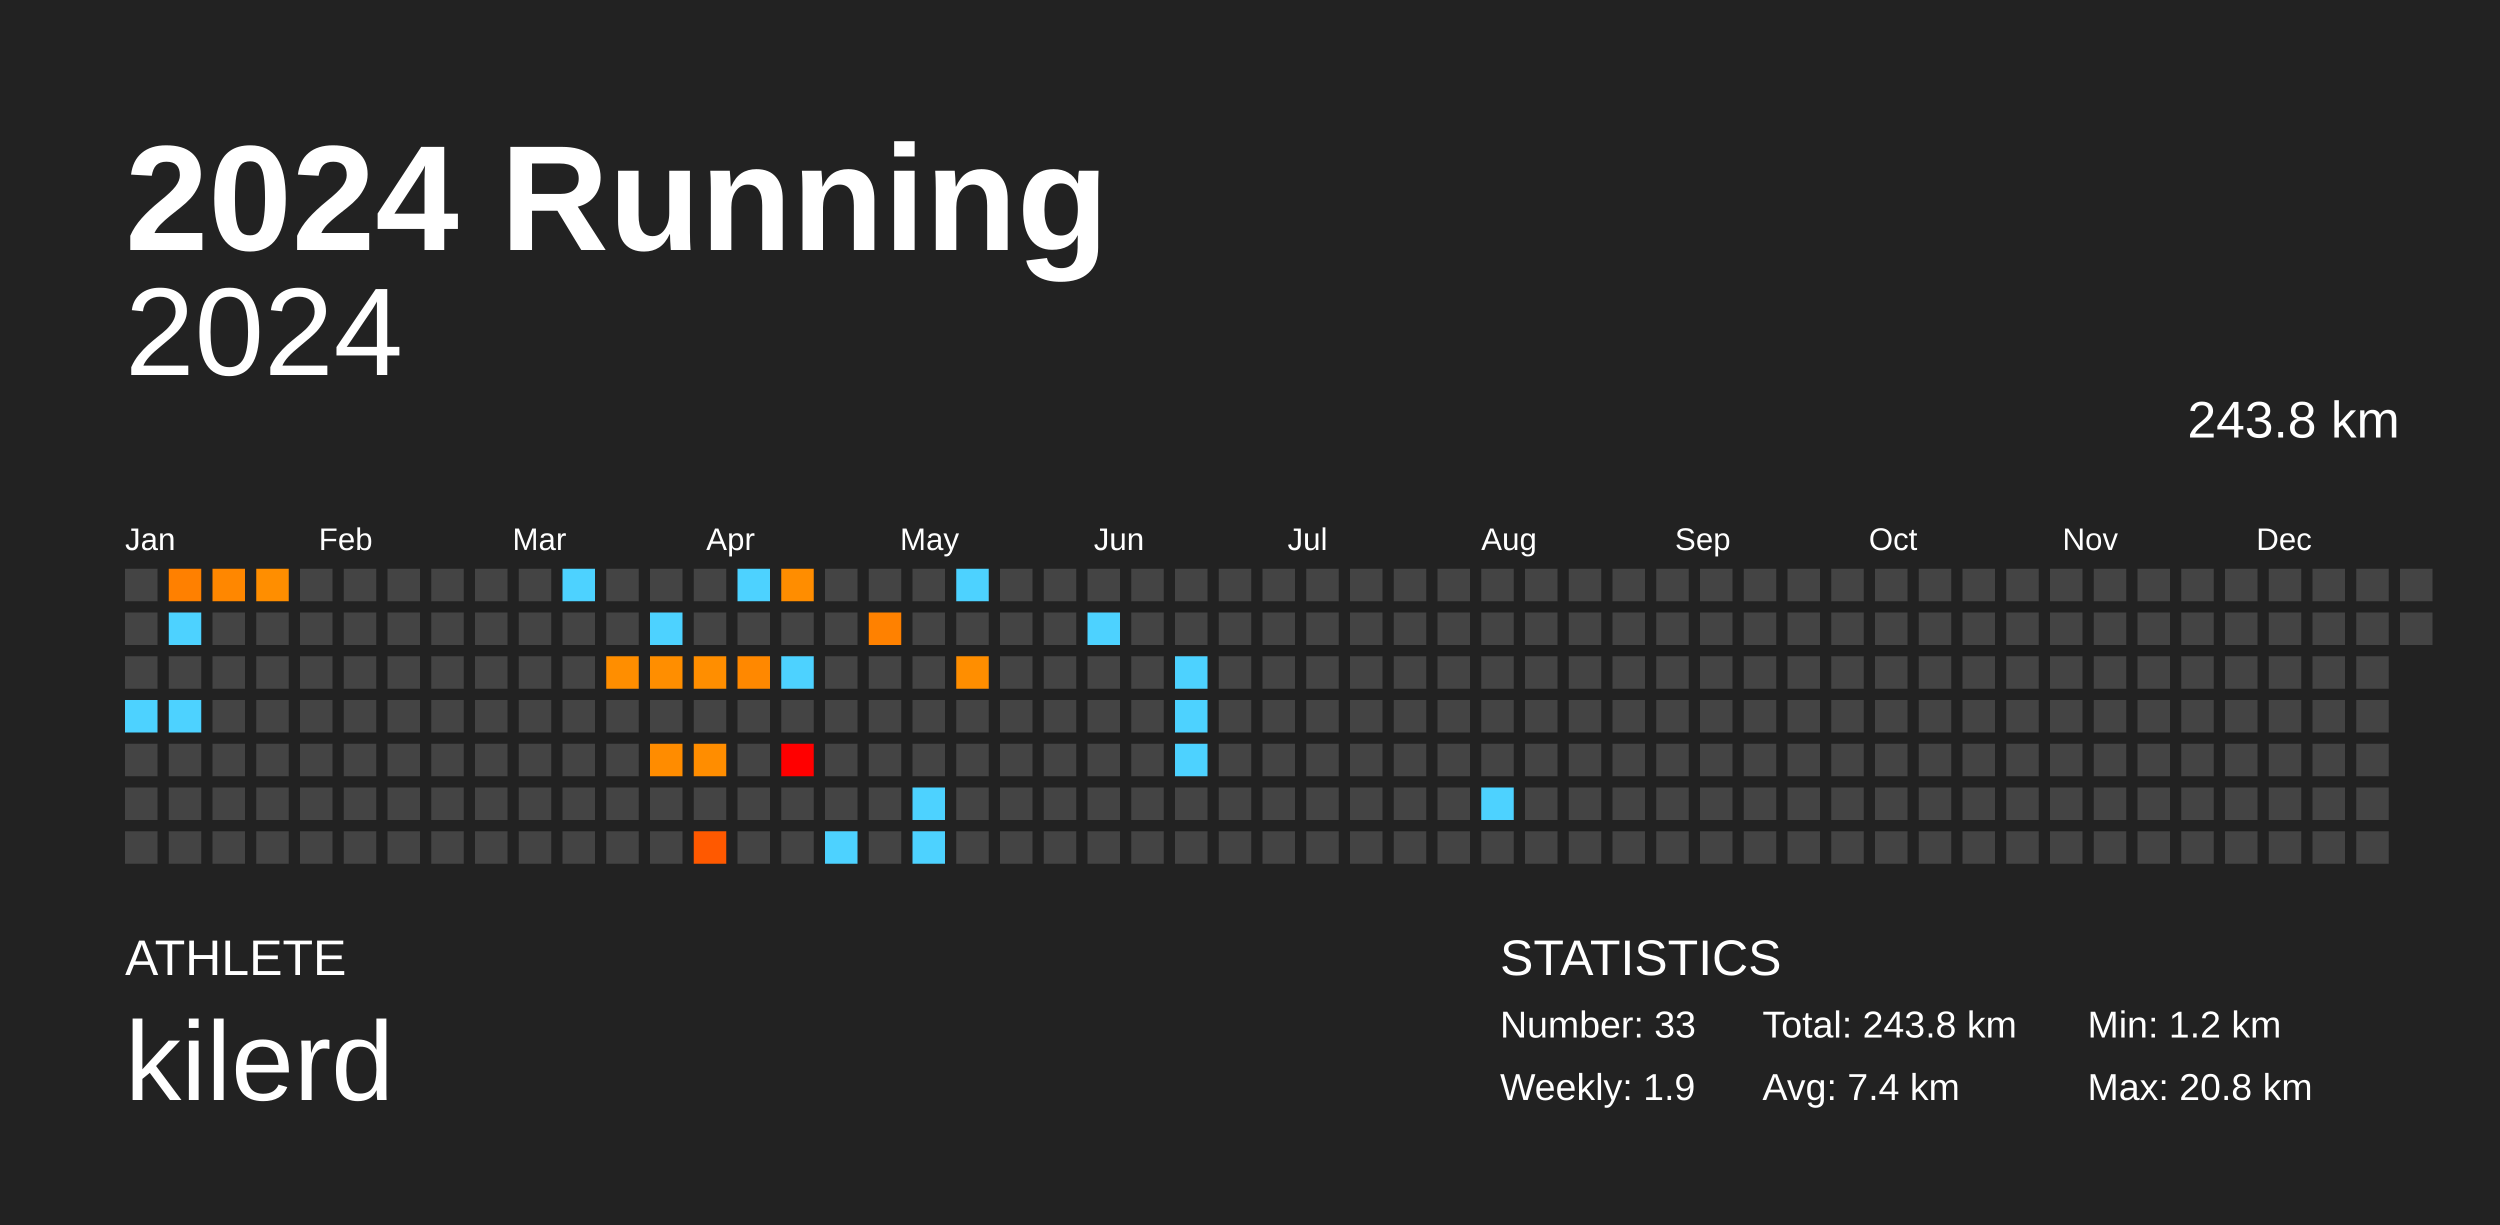
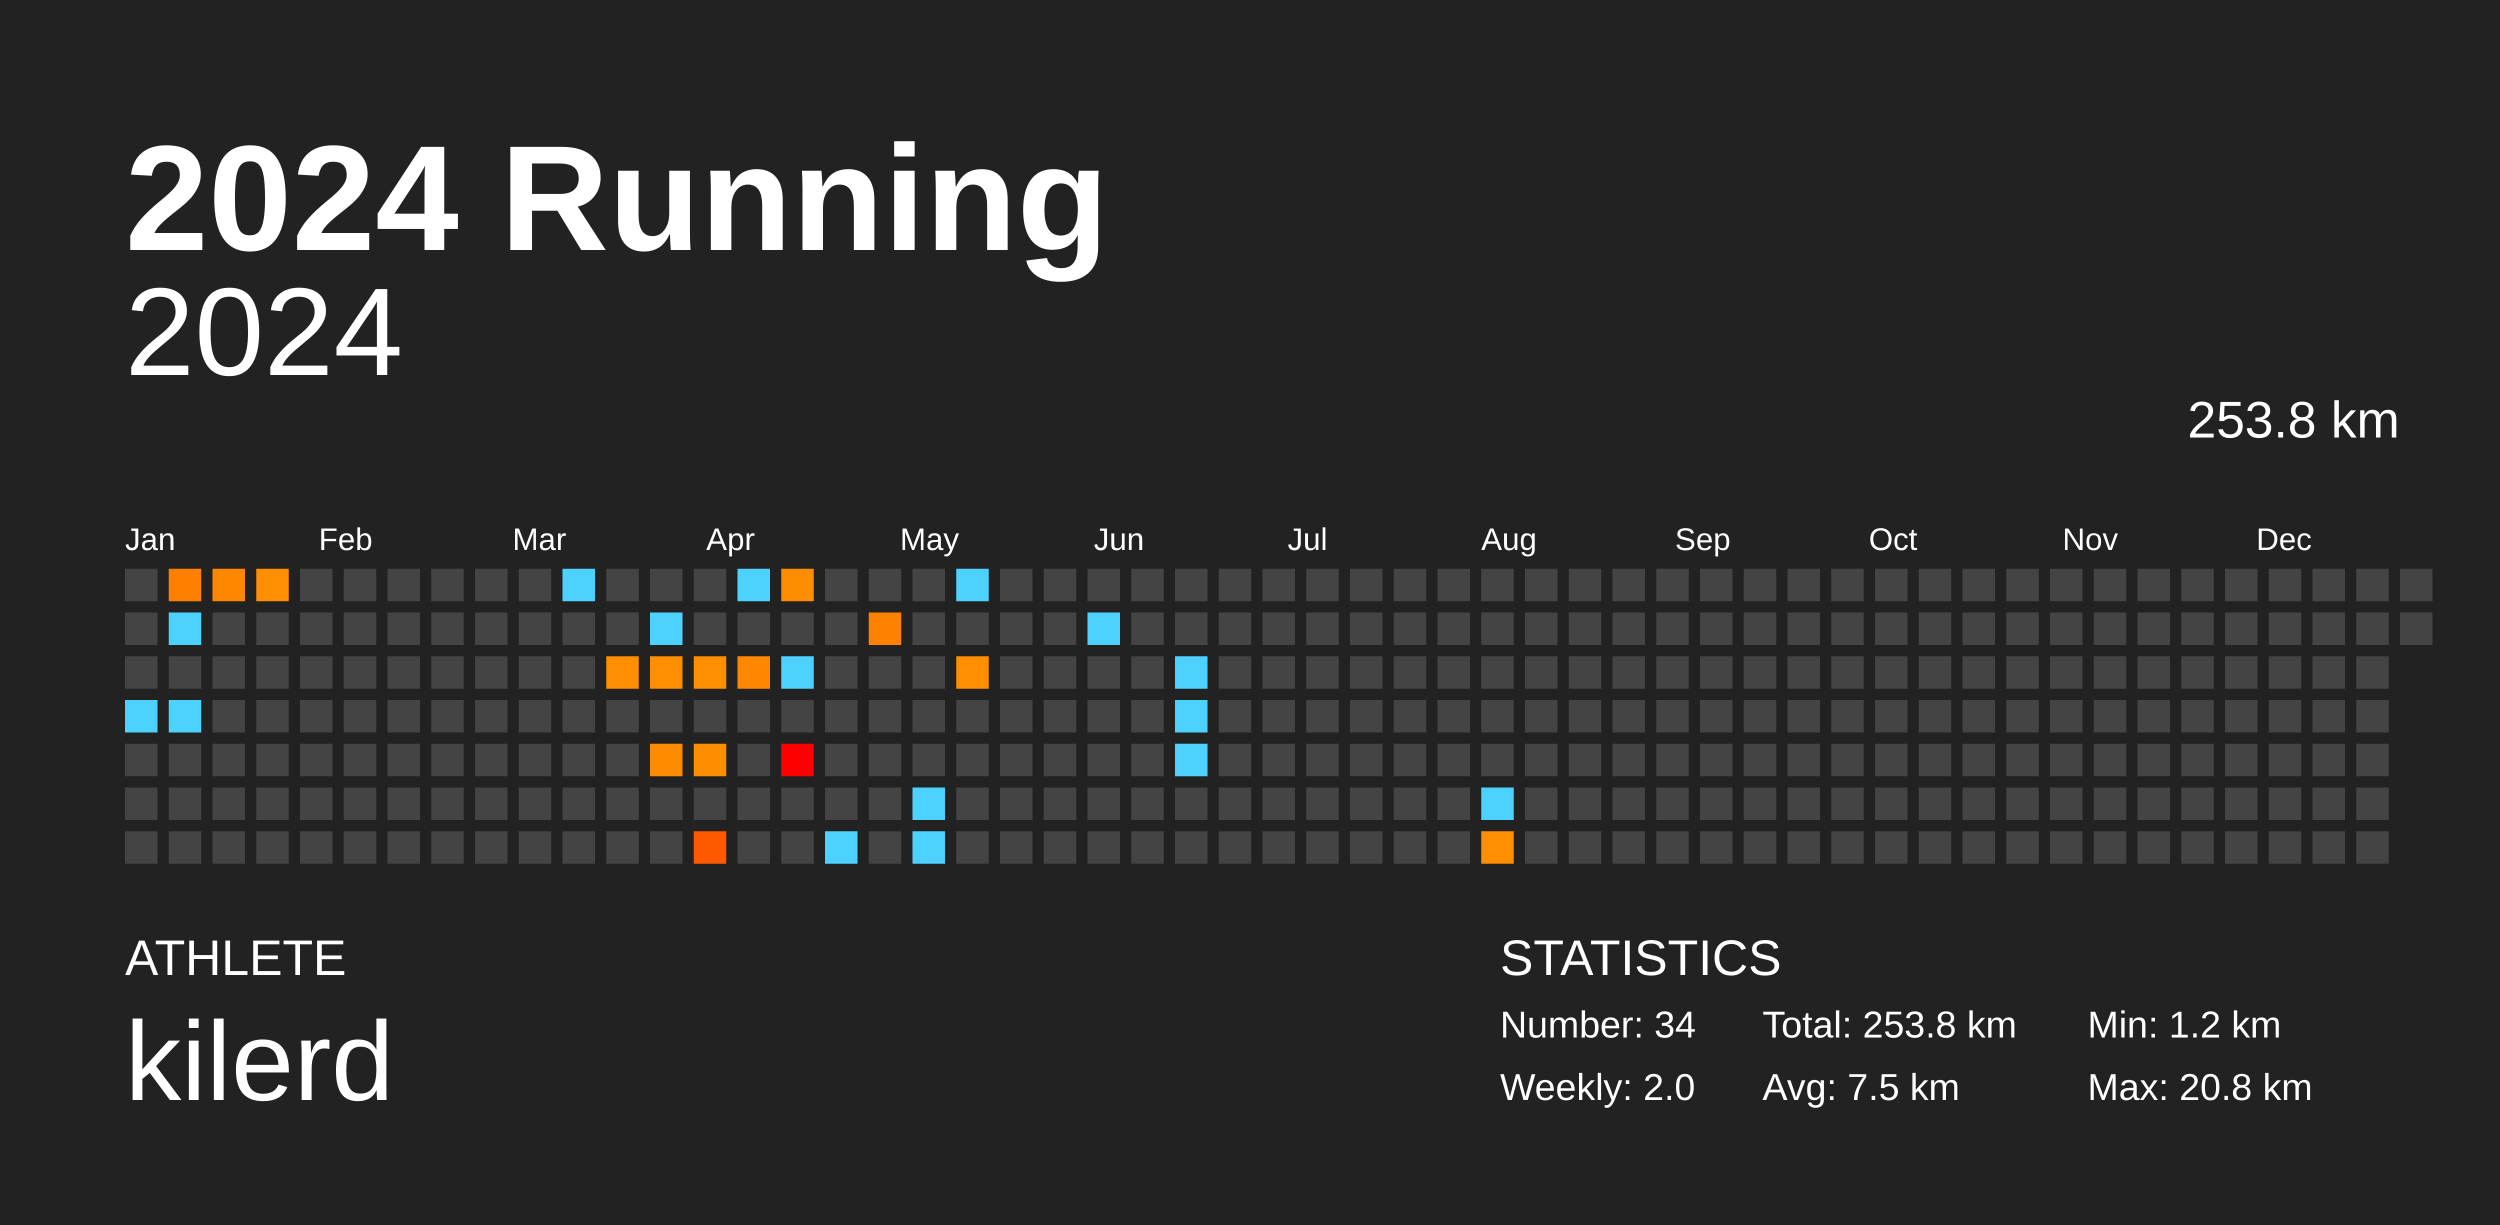
<svg xmlns="http://www.w3.org/2000/svg" baseProfile="full" height="98mm" version="1.1" viewBox="0,0,200,98" width="200mm">
  <defs />
  <rect fill="#222222" height="98" width="200" x="0" y="0" />
  <text fill="#FFFFFF" style="font-size:12px; font-family:Arial; font-weight:bold;" x="10" y="20">2024 Running</text>
  <text fill="#FFFFFF" style="font-size:4px; font-family:Arial" x="10" y="78">ATHLETE</text>
  <text fill="#FFFFFF" style="font-size:9px; font-family:Arial" x="10" y="88">kilerd</text>
  <text fill="#FFFFFF" style="font-size:4px; font-family:Arial" x="120" y="78">STATISTICS</text>
-   <text fill="#FFFFFF" style="font-size:3px; font-family:Arial" x="120" y="83">Number: 33</text>
-   <text fill="#FFFFFF" style="font-size:3px; font-family:Arial" x="120" y="88">Weekly: 1.9</text>
-   <text fill="#FFFFFF" style="font-size:3px; font-family:Arial" x="141" y="83">Total: 243.8 km</text>
-   <text fill="#FFFFFF" style="font-size:3px; font-family:Arial" x="141" y="88">Avg: 7.4 km</text>
+   <text fill="#FFFFFF" style="font-size:3px; font-family:Arial" x="120" y="83">Number: 34</text>
+   <text fill="#FFFFFF" style="font-size:3px; font-family:Arial" x="120" y="88">Weekly: 2.0</text>
+   <text fill="#FFFFFF" style="font-size:3px; font-family:Arial" x="141" y="83">Total: 253.8 km</text>
+   <text fill="#FFFFFF" style="font-size:3px; font-family:Arial" x="141" y="88">Avg: 7.5 km</text>
  <text fill="#FFFFFF" style="font-size:3px; font-family:Arial" x="167" y="83">Min: 1.2 km</text>
  <text fill="#FFFFFF" style="font-size:3px; font-family:Arial" x="167" y="88">Max: 20.8 km</text>
  <text alignment-baseline="hanging" fill="#FFFFFF" style="font-size:10.0px; font-family:Arial;" x="10" y="30">2024</text>
-   <text alignment-baseline="hanging" fill="#FFFFFF" style="font-size:4.125px; font-family:Arial;" x="175" y="35">243.8 km</text>
+   <text alignment-baseline="hanging" fill="#FFFFFF" style="font-size:4.125px; font-family:Arial;" x="175" y="35">253.8 km</text>
  <text fill="#FFFFFF" style="font-size:2.5px; font-family:Arial" x="10.0" y="44">Jan</text>
  <text fill="#FFFFFF" style="font-size:2.5px; font-family:Arial" x="25.5" y="44">Feb</text>
  <text fill="#FFFFFF" style="font-size:2.5px; font-family:Arial" x="41.0" y="44">Mar</text>
  <text fill="#FFFFFF" style="font-size:2.5px; font-family:Arial" x="56.5" y="44">Apr</text>
  <text fill="#FFFFFF" style="font-size:2.5px; font-family:Arial" x="72.0" y="44">May</text>
  <text fill="#FFFFFF" style="font-size:2.5px; font-family:Arial" x="87.5" y="44">Jun</text>
  <text fill="#FFFFFF" style="font-size:2.5px; font-family:Arial" x="103.0" y="44">Jul</text>
  <text fill="#FFFFFF" style="font-size:2.5px; font-family:Arial" x="118.5" y="44">Aug</text>
  <text fill="#FFFFFF" style="font-size:2.5px; font-family:Arial" x="134.0" y="44">Sep</text>
  <text fill="#FFFFFF" style="font-size:2.5px; font-family:Arial" x="149.5" y="44">Oct</text>
  <text fill="#FFFFFF" style="font-size:2.5px; font-family:Arial" x="165.0" y="44">Nov</text>
  <text fill="#FFFFFF" style="font-size:2.5px; font-family:Arial" x="180.5" y="44">Dec</text>
  <rect fill="#444444" height="2.6" width="2.6" x="10.0" y="45.5" />
  <rect fill="#444444" height="2.6" width="2.6" x="10.0" y="49.0" />
  <rect fill="#444444" height="2.6" width="2.6" x="10.0" y="52.5" />
  <rect fill="#4dd2ff" height="2.6" width="2.6" x="10.0" y="56.0" />
  <rect fill="#444444" height="2.6" width="2.6" x="10.0" y="59.5" />
  <rect fill="#444444" height="2.6" width="2.6" x="10.0" y="63.0" />
  <rect fill="#444444" height="2.6" width="2.6" x="10.0" y="66.5" />
  <rect fill="#ff8000" height="2.6" width="2.6" x="13.5" y="45.5" />
  <rect fill="#4dd2ff" height="2.6" width="2.6" x="13.5" y="49.0" />
  <rect fill="#444444" height="2.6" width="2.6" x="13.5" y="52.5" />
  <rect fill="#4dd2ff" height="2.6" width="2.6" x="13.5" y="56.0" />
  <rect fill="#444444" height="2.6" width="2.6" x="13.5" y="59.5" />
  <rect fill="#444444" height="2.6" width="2.6" x="13.5" y="63.0" />
  <rect fill="#444444" height="2.6" width="2.6" x="13.5" y="66.5" />
  <rect fill="#ff8700" height="2.6" width="2.6" x="17.0" y="45.5" />
  <rect fill="#444444" height="2.6" width="2.6" x="17.0" y="49.0" />
  <rect fill="#444444" height="2.6" width="2.6" x="17.0" y="52.5" />
  <rect fill="#444444" height="2.6" width="2.6" x="17.0" y="56.0" />
  <rect fill="#444444" height="2.6" width="2.6" x="17.0" y="59.5" />
  <rect fill="#444444" height="2.6" width="2.6" x="17.0" y="63.0" />
  <rect fill="#444444" height="2.6" width="2.6" x="17.0" y="66.5" />
  <rect fill="#ff8e00" height="2.6" width="2.6" x="20.5" y="45.5" />
  <rect fill="#444444" height="2.6" width="2.6" x="20.5" y="49.0" />
  <rect fill="#444444" height="2.6" width="2.6" x="20.5" y="52.5" />
  <rect fill="#444444" height="2.6" width="2.6" x="20.5" y="56.0" />
  <rect fill="#444444" height="2.6" width="2.6" x="20.5" y="59.5" />
  <rect fill="#444444" height="2.6" width="2.6" x="20.5" y="63.0" />
  <rect fill="#444444" height="2.6" width="2.6" x="20.5" y="66.5" />
  <rect fill="#444444" height="2.6" width="2.6" x="24.0" y="45.5" />
  <rect fill="#444444" height="2.6" width="2.6" x="24.0" y="49.0" />
  <rect fill="#444444" height="2.6" width="2.6" x="24.0" y="52.5" />
  <rect fill="#444444" height="2.6" width="2.6" x="24.0" y="56.0" />
  <rect fill="#444444" height="2.6" width="2.6" x="24.0" y="59.5" />
  <rect fill="#444444" height="2.6" width="2.6" x="24.0" y="63.0" />
  <rect fill="#444444" height="2.6" width="2.6" x="24.0" y="66.5" />
  <rect fill="#444444" height="2.6" width="2.6" x="27.5" y="45.5" />
  <rect fill="#444444" height="2.6" width="2.6" x="27.5" y="49.0" />
  <rect fill="#444444" height="2.6" width="2.6" x="27.5" y="52.5" />
  <rect fill="#444444" height="2.6" width="2.6" x="27.5" y="56.0" />
  <rect fill="#444444" height="2.6" width="2.6" x="27.5" y="59.5" />
  <rect fill="#444444" height="2.6" width="2.6" x="27.5" y="63.0" />
  <rect fill="#444444" height="2.6" width="2.6" x="27.5" y="66.5" />
  <rect fill="#444444" height="2.6" width="2.6" x="31.0" y="45.5" />
  <rect fill="#444444" height="2.6" width="2.6" x="31.0" y="49.0" />
  <rect fill="#444444" height="2.6" width="2.6" x="31.0" y="52.5" />
  <rect fill="#444444" height="2.6" width="2.6" x="31.0" y="56.0" />
  <rect fill="#444444" height="2.6" width="2.6" x="31.0" y="59.5" />
  <rect fill="#444444" height="2.6" width="2.6" x="31.0" y="63.0" />
  <rect fill="#444444" height="2.6" width="2.6" x="31.0" y="66.5" />
  <rect fill="#444444" height="2.6" width="2.6" x="34.5" y="45.5" />
  <rect fill="#444444" height="2.6" width="2.6" x="34.5" y="49.0" />
  <rect fill="#444444" height="2.6" width="2.6" x="34.5" y="52.5" />
  <rect fill="#444444" height="2.6" width="2.6" x="34.5" y="56.0" />
  <rect fill="#444444" height="2.6" width="2.6" x="34.5" y="59.5" />
  <rect fill="#444444" height="2.6" width="2.6" x="34.5" y="63.0" />
  <rect fill="#444444" height="2.6" width="2.6" x="34.5" y="66.5" />
  <rect fill="#444444" height="2.6" width="2.6" x="38.0" y="45.5" />
  <rect fill="#444444" height="2.6" width="2.6" x="38.0" y="49.0" />
  <rect fill="#444444" height="2.6" width="2.6" x="38.0" y="52.5" />
  <rect fill="#444444" height="2.6" width="2.6" x="38.0" y="56.0" />
  <rect fill="#444444" height="2.6" width="2.6" x="38.0" y="59.5" />
  <rect fill="#444444" height="2.6" width="2.6" x="38.0" y="63.0" />
  <rect fill="#444444" height="2.6" width="2.6" x="38.0" y="66.5" />
  <rect fill="#444444" height="2.6" width="2.6" x="41.5" y="45.5" />
  <rect fill="#444444" height="2.6" width="2.6" x="41.5" y="49.0" />
  <rect fill="#444444" height="2.6" width="2.6" x="41.5" y="52.5" />
  <rect fill="#444444" height="2.6" width="2.6" x="41.5" y="56.0" />
  <rect fill="#444444" height="2.6" width="2.6" x="41.5" y="59.5" />
  <rect fill="#444444" height="2.6" width="2.6" x="41.5" y="63.0" />
  <rect fill="#444444" height="2.6" width="2.6" x="41.5" y="66.5" />
  <rect fill="#4dd2ff" height="2.6" width="2.6" x="45.0" y="45.5" />
  <rect fill="#444444" height="2.6" width="2.6" x="45.0" y="49.0" />
  <rect fill="#444444" height="2.6" width="2.6" x="45.0" y="52.5" />
  <rect fill="#444444" height="2.6" width="2.6" x="45.0" y="56.0" />
  <rect fill="#444444" height="2.6" width="2.6" x="45.0" y="59.5" />
  <rect fill="#444444" height="2.6" width="2.6" x="45.0" y="63.0" />
  <rect fill="#444444" height="2.6" width="2.6" x="45.0" y="66.5" />
  <rect fill="#444444" height="2.6" width="2.6" x="48.5" y="45.5" />
  <rect fill="#444444" height="2.6" width="2.6" x="48.5" y="49.0" />
  <rect fill="#ff8e00" height="2.6" width="2.6" x="48.5" y="52.5" />
  <rect fill="#444444" height="2.6" width="2.6" x="48.5" y="56.0" />
  <rect fill="#444444" height="2.6" width="2.6" x="48.5" y="59.5" />
  <rect fill="#444444" height="2.6" width="2.6" x="48.5" y="63.0" />
  <rect fill="#444444" height="2.6" width="2.6" x="48.5" y="66.5" />
  <rect fill="#444444" height="2.6" width="2.6" x="52.0" y="45.5" />
  <rect fill="#4dd2ff" height="2.6" width="2.6" x="52.0" y="49.0" />
  <rect fill="#ff8e00" height="2.6" width="2.6" x="52.0" y="52.5" />
  <rect fill="#444444" height="2.6" width="2.6" x="52.0" y="56.0" />
  <rect fill="#ff8c00" height="2.6" width="2.6" x="52.0" y="59.5" />
  <rect fill="#444444" height="2.6" width="2.6" x="52.0" y="63.0" />
  <rect fill="#444444" height="2.6" width="2.6" x="52.0" y="66.5" />
  <rect fill="#444444" height="2.6" width="2.6" x="55.5" y="45.5" />
  <rect fill="#444444" height="2.6" width="2.6" x="55.5" y="49.0" />
  <rect fill="#ff8e00" height="2.6" width="2.6" x="55.5" y="52.5" />
  <rect fill="#444444" height="2.6" width="2.6" x="55.5" y="56.0" />
  <rect fill="#ff8d00" height="2.6" width="2.6" x="55.5" y="59.5" />
  <rect fill="#444444" height="2.6" width="2.6" x="55.5" y="63.0" />
  <rect fill="#ff5900" height="2.6" width="2.6" x="55.5" y="66.5" />
  <rect fill="#4dd2ff" height="2.6" width="2.6" x="59.0" y="45.5" />
  <rect fill="#444444" height="2.6" width="2.6" x="59.0" y="49.0" />
  <rect fill="#ff8800" height="2.6" width="2.6" x="59.0" y="52.5" />
  <rect fill="#444444" height="2.6" width="2.6" x="59.0" y="56.0" />
  <rect fill="#444444" height="2.6" width="2.6" x="59.0" y="59.5" />
  <rect fill="#444444" height="2.6" width="2.6" x="59.0" y="63.0" />
  <rect fill="#444444" height="2.6" width="2.6" x="59.0" y="66.5" />
  <rect fill="#ff8d00" height="2.6" width="2.6" x="62.5" y="45.5" />
  <rect fill="#444444" height="2.6" width="2.6" x="62.5" y="49.0" />
  <rect fill="#4dd2ff" height="2.6" width="2.6" x="62.5" y="52.5" />
  <rect fill="#444444" height="2.6" width="2.6" x="62.5" y="56.0" />
  <rect fill="red" height="2.6" width="2.6" x="62.5" y="59.5" />
  <rect fill="#444444" height="2.6" width="2.6" x="62.5" y="63.0" />
  <rect fill="#444444" height="2.6" width="2.6" x="62.5" y="66.5" />
  <rect fill="#444444" height="2.6" width="2.6" x="66.0" y="45.5" />
  <rect fill="#444444" height="2.6" width="2.6" x="66.0" y="49.0" />
  <rect fill="#444444" height="2.6" width="2.6" x="66.0" y="52.5" />
  <rect fill="#444444" height="2.6" width="2.6" x="66.0" y="56.0" />
  <rect fill="#444444" height="2.6" width="2.6" x="66.0" y="59.5" />
  <rect fill="#444444" height="2.6" width="2.6" x="66.0" y="63.0" />
  <rect fill="#4dd2ff" height="2.6" width="2.6" x="66.0" y="66.5" />
  <rect fill="#444444" height="2.6" width="2.6" x="69.5" y="45.5" />
  <rect fill="#ff8100" height="2.6" width="2.6" x="69.5" y="49.0" />
  <rect fill="#444444" height="2.6" width="2.6" x="69.5" y="52.5" />
  <rect fill="#444444" height="2.6" width="2.6" x="69.5" y="56.0" />
  <rect fill="#444444" height="2.6" width="2.6" x="69.5" y="59.5" />
  <rect fill="#444444" height="2.6" width="2.6" x="69.5" y="63.0" />
  <rect fill="#444444" height="2.6" width="2.6" x="69.5" y="66.5" />
  <rect fill="#444444" height="2.6" width="2.6" x="73.0" y="45.5" />
  <rect fill="#444444" height="2.6" width="2.6" x="73.0" y="49.0" />
  <rect fill="#444444" height="2.6" width="2.6" x="73.0" y="52.5" />
  <rect fill="#444444" height="2.6" width="2.6" x="73.0" y="56.0" />
  <rect fill="#444444" height="2.6" width="2.6" x="73.0" y="59.5" />
  <rect fill="#4dd2ff" height="2.6" width="2.6" x="73.0" y="63.0" />
  <rect fill="#4dd2ff" height="2.6" width="2.6" x="73.0" y="66.5" />
  <rect fill="#4dd2ff" height="2.6" width="2.6" x="76.5" y="45.5" />
  <rect fill="#444444" height="2.6" width="2.6" x="76.5" y="49.0" />
  <rect fill="#ff8e00" height="2.6" width="2.6" x="76.5" y="52.5" />
  <rect fill="#444444" height="2.6" width="2.6" x="76.5" y="56.0" />
  <rect fill="#444444" height="2.6" width="2.6" x="76.5" y="59.5" />
  <rect fill="#444444" height="2.6" width="2.6" x="76.5" y="63.0" />
  <rect fill="#444444" height="2.6" width="2.6" x="76.5" y="66.5" />
  <rect fill="#444444" height="2.6" width="2.6" x="80.0" y="45.5" />
  <rect fill="#444444" height="2.6" width="2.6" x="80.0" y="49.0" />
  <rect fill="#444444" height="2.6" width="2.6" x="80.0" y="52.5" />
  <rect fill="#444444" height="2.6" width="2.6" x="80.0" y="56.0" />
  <rect fill="#444444" height="2.6" width="2.6" x="80.0" y="59.5" />
  <rect fill="#444444" height="2.6" width="2.6" x="80.0" y="63.0" />
  <rect fill="#444444" height="2.6" width="2.6" x="80.0" y="66.5" />
  <rect fill="#444444" height="2.6" width="2.6" x="83.5" y="45.5" />
  <rect fill="#444444" height="2.6" width="2.6" x="83.5" y="49.0" />
  <rect fill="#444444" height="2.6" width="2.6" x="83.5" y="52.5" />
  <rect fill="#444444" height="2.6" width="2.6" x="83.5" y="56.0" />
  <rect fill="#444444" height="2.6" width="2.6" x="83.5" y="59.5" />
  <rect fill="#444444" height="2.6" width="2.6" x="83.5" y="63.0" />
  <rect fill="#444444" height="2.6" width="2.6" x="83.5" y="66.5" />
  <rect fill="#444444" height="2.6" width="2.6" x="87.0" y="45.5" />
  <rect fill="#4dd2ff" height="2.6" width="2.6" x="87.0" y="49.0" />
  <rect fill="#444444" height="2.6" width="2.6" x="87.0" y="52.5" />
  <rect fill="#444444" height="2.6" width="2.6" x="87.0" y="56.0" />
  <rect fill="#444444" height="2.6" width="2.6" x="87.0" y="59.5" />
  <rect fill="#444444" height="2.6" width="2.6" x="87.0" y="63.0" />
  <rect fill="#444444" height="2.6" width="2.6" x="87.0" y="66.5" />
  <rect fill="#444444" height="2.6" width="2.6" x="90.5" y="45.5" />
  <rect fill="#444444" height="2.6" width="2.6" x="90.5" y="49.0" />
  <rect fill="#444444" height="2.6" width="2.6" x="90.5" y="52.5" />
  <rect fill="#444444" height="2.6" width="2.6" x="90.5" y="56.0" />
  <rect fill="#444444" height="2.6" width="2.6" x="90.5" y="59.5" />
  <rect fill="#444444" height="2.6" width="2.6" x="90.5" y="63.0" />
  <rect fill="#444444" height="2.6" width="2.6" x="90.5" y="66.5" />
  <rect fill="#444444" height="2.6" width="2.6" x="94.0" y="45.5" />
  <rect fill="#444444" height="2.6" width="2.6" x="94.0" y="49.0" />
  <rect fill="#4dd2ff" height="2.6" width="2.6" x="94.0" y="52.5" />
  <rect fill="#4dd2ff" height="2.6" width="2.6" x="94.0" y="56.0" />
  <rect fill="#4dd2ff" height="2.6" width="2.6" x="94.0" y="59.5" />
  <rect fill="#444444" height="2.6" width="2.6" x="94.0" y="63.0" />
  <rect fill="#444444" height="2.6" width="2.6" x="94.0" y="66.5" />
  <rect fill="#444444" height="2.6" width="2.6" x="97.5" y="45.5" />
  <rect fill="#444444" height="2.6" width="2.6" x="97.5" y="49.0" />
  <rect fill="#444444" height="2.6" width="2.6" x="97.5" y="52.5" />
  <rect fill="#444444" height="2.6" width="2.6" x="97.5" y="56.0" />
  <rect fill="#444444" height="2.6" width="2.6" x="97.5" y="59.5" />
  <rect fill="#444444" height="2.6" width="2.6" x="97.5" y="63.0" />
  <rect fill="#444444" height="2.6" width="2.6" x="97.5" y="66.5" />
  <rect fill="#444444" height="2.6" width="2.6" x="101.0" y="45.5" />
  <rect fill="#444444" height="2.6" width="2.6" x="101.0" y="49.0" />
  <rect fill="#444444" height="2.6" width="2.6" x="101.0" y="52.5" />
  <rect fill="#444444" height="2.6" width="2.6" x="101.0" y="56.0" />
  <rect fill="#444444" height="2.6" width="2.6" x="101.0" y="59.5" />
  <rect fill="#444444" height="2.6" width="2.6" x="101.0" y="63.0" />
  <rect fill="#444444" height="2.6" width="2.6" x="101.0" y="66.5" />
  <rect fill="#444444" height="2.6" width="2.6" x="104.5" y="45.5" />
  <rect fill="#444444" height="2.6" width="2.6" x="104.5" y="49.0" />
  <rect fill="#444444" height="2.6" width="2.6" x="104.5" y="52.5" />
  <rect fill="#444444" height="2.6" width="2.6" x="104.5" y="56.0" />
  <rect fill="#444444" height="2.6" width="2.6" x="104.5" y="59.5" />
  <rect fill="#444444" height="2.6" width="2.6" x="104.5" y="63.0" />
  <rect fill="#444444" height="2.6" width="2.6" x="104.5" y="66.5" />
  <rect fill="#444444" height="2.6" width="2.6" x="108.0" y="45.5" />
  <rect fill="#444444" height="2.6" width="2.6" x="108.0" y="49.0" />
  <rect fill="#444444" height="2.6" width="2.6" x="108.0" y="52.5" />
  <rect fill="#444444" height="2.6" width="2.6" x="108.0" y="56.0" />
  <rect fill="#444444" height="2.6" width="2.6" x="108.0" y="59.5" />
  <rect fill="#444444" height="2.6" width="2.6" x="108.0" y="63.0" />
  <rect fill="#444444" height="2.6" width="2.6" x="108.0" y="66.5" />
  <rect fill="#444444" height="2.6" width="2.6" x="111.5" y="45.5" />
  <rect fill="#444444" height="2.6" width="2.6" x="111.5" y="49.0" />
  <rect fill="#444444" height="2.6" width="2.6" x="111.5" y="52.5" />
  <rect fill="#444444" height="2.6" width="2.6" x="111.5" y="56.0" />
  <rect fill="#444444" height="2.6" width="2.6" x="111.5" y="59.5" />
  <rect fill="#444444" height="2.6" width="2.6" x="111.5" y="63.0" />
  <rect fill="#444444" height="2.6" width="2.6" x="111.5" y="66.5" />
  <rect fill="#444444" height="2.6" width="2.6" x="115.0" y="45.5" />
  <rect fill="#444444" height="2.6" width="2.6" x="115.0" y="49.0" />
  <rect fill="#444444" height="2.6" width="2.6" x="115.0" y="52.5" />
  <rect fill="#444444" height="2.6" width="2.6" x="115.0" y="56.0" />
  <rect fill="#444444" height="2.6" width="2.6" x="115.0" y="59.5" />
  <rect fill="#444444" height="2.6" width="2.6" x="115.0" y="63.0" />
  <rect fill="#444444" height="2.6" width="2.6" x="115.0" y="66.5" />
  <rect fill="#444444" height="2.6" width="2.6" x="118.5" y="45.5" />
  <rect fill="#444444" height="2.6" width="2.6" x="118.5" y="49.0" />
  <rect fill="#444444" height="2.6" width="2.6" x="118.5" y="52.5" />
  <rect fill="#444444" height="2.6" width="2.6" x="118.5" y="56.0" />
  <rect fill="#444444" height="2.6" width="2.6" x="118.5" y="59.5" />
  <rect fill="#4dd2ff" height="2.6" width="2.6" x="118.5" y="63.0" />
-   <rect fill="#444444" height="2.6" width="2.6" x="118.5" y="66.5" />
+   <rect fill="#ff8e00" height="2.6" width="2.6" x="118.5" y="66.5" />
  <rect fill="#444444" height="2.6" width="2.6" x="122.0" y="45.5" />
  <rect fill="#444444" height="2.6" width="2.6" x="122.0" y="49.0" />
  <rect fill="#444444" height="2.6" width="2.6" x="122.0" y="52.5" />
  <rect fill="#444444" height="2.6" width="2.6" x="122.0" y="56.0" />
  <rect fill="#444444" height="2.6" width="2.6" x="122.0" y="59.5" />
  <rect fill="#444444" height="2.6" width="2.6" x="122.0" y="63.0" />
  <rect fill="#444444" height="2.6" width="2.6" x="122.0" y="66.5" />
  <rect fill="#444444" height="2.6" width="2.6" x="125.5" y="45.5" />
  <rect fill="#444444" height="2.6" width="2.6" x="125.5" y="49.0" />
  <rect fill="#444444" height="2.6" width="2.6" x="125.5" y="52.5" />
  <rect fill="#444444" height="2.6" width="2.6" x="125.5" y="56.0" />
  <rect fill="#444444" height="2.6" width="2.6" x="125.5" y="59.5" />
  <rect fill="#444444" height="2.6" width="2.6" x="125.5" y="63.0" />
  <rect fill="#444444" height="2.6" width="2.6" x="125.5" y="66.5" />
  <rect fill="#444444" height="2.6" width="2.6" x="129.0" y="45.5" />
  <rect fill="#444444" height="2.6" width="2.6" x="129.0" y="49.0" />
  <rect fill="#444444" height="2.6" width="2.6" x="129.0" y="52.5" />
  <rect fill="#444444" height="2.6" width="2.6" x="129.0" y="56.0" />
  <rect fill="#444444" height="2.6" width="2.6" x="129.0" y="59.5" />
  <rect fill="#444444" height="2.6" width="2.6" x="129.0" y="63.0" />
  <rect fill="#444444" height="2.6" width="2.6" x="129.0" y="66.5" />
  <rect fill="#444444" height="2.6" width="2.6" x="132.5" y="45.5" />
  <rect fill="#444444" height="2.6" width="2.6" x="132.5" y="49.0" />
  <rect fill="#444444" height="2.6" width="2.6" x="132.5" y="52.5" />
  <rect fill="#444444" height="2.6" width="2.6" x="132.5" y="56.0" />
  <rect fill="#444444" height="2.6" width="2.6" x="132.5" y="59.5" />
  <rect fill="#444444" height="2.6" width="2.6" x="132.5" y="63.0" />
  <rect fill="#444444" height="2.6" width="2.6" x="132.5" y="66.5" />
  <rect fill="#444444" height="2.6" width="2.6" x="136.0" y="45.5" />
  <rect fill="#444444" height="2.6" width="2.6" x="136.0" y="49.0" />
  <rect fill="#444444" height="2.6" width="2.6" x="136.0" y="52.5" />
  <rect fill="#444444" height="2.6" width="2.6" x="136.0" y="56.0" />
  <rect fill="#444444" height="2.6" width="2.6" x="136.0" y="59.5" />
  <rect fill="#444444" height="2.6" width="2.6" x="136.0" y="63.0" />
  <rect fill="#444444" height="2.6" width="2.6" x="136.0" y="66.5" />
  <rect fill="#444444" height="2.6" width="2.6" x="139.5" y="45.5" />
  <rect fill="#444444" height="2.6" width="2.6" x="139.5" y="49.0" />
  <rect fill="#444444" height="2.6" width="2.6" x="139.5" y="52.5" />
  <rect fill="#444444" height="2.6" width="2.6" x="139.5" y="56.0" />
  <rect fill="#444444" height="2.6" width="2.6" x="139.5" y="59.5" />
  <rect fill="#444444" height="2.6" width="2.6" x="139.5" y="63.0" />
  <rect fill="#444444" height="2.6" width="2.6" x="139.5" y="66.5" />
  <rect fill="#444444" height="2.6" width="2.6" x="143.0" y="45.5" />
  <rect fill="#444444" height="2.6" width="2.6" x="143.0" y="49.0" />
  <rect fill="#444444" height="2.6" width="2.6" x="143.0" y="52.5" />
  <rect fill="#444444" height="2.6" width="2.6" x="143.0" y="56.0" />
  <rect fill="#444444" height="2.6" width="2.6" x="143.0" y="59.5" />
  <rect fill="#444444" height="2.6" width="2.6" x="143.0" y="63.0" />
  <rect fill="#444444" height="2.6" width="2.6" x="143.0" y="66.5" />
  <rect fill="#444444" height="2.6" width="2.6" x="146.5" y="45.5" />
  <rect fill="#444444" height="2.6" width="2.6" x="146.5" y="49.0" />
  <rect fill="#444444" height="2.6" width="2.6" x="146.5" y="52.5" />
  <rect fill="#444444" height="2.6" width="2.6" x="146.5" y="56.0" />
  <rect fill="#444444" height="2.6" width="2.6" x="146.5" y="59.5" />
  <rect fill="#444444" height="2.6" width="2.6" x="146.5" y="63.0" />
  <rect fill="#444444" height="2.6" width="2.6" x="146.5" y="66.5" />
  <rect fill="#444444" height="2.6" width="2.6" x="150.0" y="45.5" />
  <rect fill="#444444" height="2.6" width="2.6" x="150.0" y="49.0" />
  <rect fill="#444444" height="2.6" width="2.6" x="150.0" y="52.5" />
  <rect fill="#444444" height="2.6" width="2.6" x="150.0" y="56.0" />
  <rect fill="#444444" height="2.6" width="2.6" x="150.0" y="59.5" />
  <rect fill="#444444" height="2.6" width="2.6" x="150.0" y="63.0" />
  <rect fill="#444444" height="2.6" width="2.6" x="150.0" y="66.5" />
  <rect fill="#444444" height="2.6" width="2.6" x="153.5" y="45.5" />
  <rect fill="#444444" height="2.6" width="2.6" x="153.5" y="49.0" />
  <rect fill="#444444" height="2.6" width="2.6" x="153.5" y="52.5" />
  <rect fill="#444444" height="2.6" width="2.6" x="153.5" y="56.0" />
  <rect fill="#444444" height="2.6" width="2.6" x="153.5" y="59.5" />
  <rect fill="#444444" height="2.6" width="2.6" x="153.5" y="63.0" />
  <rect fill="#444444" height="2.6" width="2.6" x="153.5" y="66.5" />
  <rect fill="#444444" height="2.6" width="2.6" x="157.0" y="45.5" />
  <rect fill="#444444" height="2.6" width="2.6" x="157.0" y="49.0" />
  <rect fill="#444444" height="2.6" width="2.6" x="157.0" y="52.5" />
  <rect fill="#444444" height="2.6" width="2.6" x="157.0" y="56.0" />
  <rect fill="#444444" height="2.6" width="2.6" x="157.0" y="59.5" />
  <rect fill="#444444" height="2.6" width="2.6" x="157.0" y="63.0" />
  <rect fill="#444444" height="2.6" width="2.6" x="157.0" y="66.5" />
  <rect fill="#444444" height="2.6" width="2.6" x="160.5" y="45.5" />
  <rect fill="#444444" height="2.6" width="2.6" x="160.5" y="49.0" />
  <rect fill="#444444" height="2.6" width="2.6" x="160.5" y="52.5" />
  <rect fill="#444444" height="2.6" width="2.6" x="160.5" y="56.0" />
  <rect fill="#444444" height="2.6" width="2.6" x="160.5" y="59.5" />
  <rect fill="#444444" height="2.6" width="2.6" x="160.5" y="63.0" />
  <rect fill="#444444" height="2.6" width="2.6" x="160.5" y="66.5" />
  <rect fill="#444444" height="2.6" width="2.6" x="164.0" y="45.5" />
  <rect fill="#444444" height="2.6" width="2.6" x="164.0" y="49.0" />
  <rect fill="#444444" height="2.6" width="2.6" x="164.0" y="52.5" />
  <rect fill="#444444" height="2.6" width="2.6" x="164.0" y="56.0" />
  <rect fill="#444444" height="2.6" width="2.6" x="164.0" y="59.5" />
  <rect fill="#444444" height="2.6" width="2.6" x="164.0" y="63.0" />
  <rect fill="#444444" height="2.6" width="2.6" x="164.0" y="66.5" />
  <rect fill="#444444" height="2.6" width="2.6" x="167.5" y="45.5" />
  <rect fill="#444444" height="2.6" width="2.6" x="167.5" y="49.0" />
  <rect fill="#444444" height="2.6" width="2.6" x="167.5" y="52.5" />
  <rect fill="#444444" height="2.6" width="2.6" x="167.5" y="56.0" />
  <rect fill="#444444" height="2.6" width="2.6" x="167.5" y="59.5" />
  <rect fill="#444444" height="2.6" width="2.6" x="167.5" y="63.0" />
  <rect fill="#444444" height="2.6" width="2.6" x="167.5" y="66.5" />
  <rect fill="#444444" height="2.6" width="2.6" x="171.0" y="45.5" />
  <rect fill="#444444" height="2.6" width="2.6" x="171.0" y="49.0" />
  <rect fill="#444444" height="2.6" width="2.6" x="171.0" y="52.5" />
  <rect fill="#444444" height="2.6" width="2.6" x="171.0" y="56.0" />
  <rect fill="#444444" height="2.6" width="2.6" x="171.0" y="59.5" />
  <rect fill="#444444" height="2.6" width="2.6" x="171.0" y="63.0" />
  <rect fill="#444444" height="2.6" width="2.6" x="171.0" y="66.5" />
  <rect fill="#444444" height="2.6" width="2.6" x="174.5" y="45.5" />
  <rect fill="#444444" height="2.6" width="2.6" x="174.5" y="49.0" />
  <rect fill="#444444" height="2.6" width="2.6" x="174.5" y="52.5" />
  <rect fill="#444444" height="2.6" width="2.6" x="174.5" y="56.0" />
  <rect fill="#444444" height="2.6" width="2.6" x="174.5" y="59.5" />
  <rect fill="#444444" height="2.6" width="2.6" x="174.5" y="63.0" />
  <rect fill="#444444" height="2.6" width="2.6" x="174.5" y="66.5" />
  <rect fill="#444444" height="2.6" width="2.6" x="178.0" y="45.5" />
  <rect fill="#444444" height="2.6" width="2.6" x="178.0" y="49.0" />
  <rect fill="#444444" height="2.6" width="2.6" x="178.0" y="52.5" />
  <rect fill="#444444" height="2.6" width="2.6" x="178.0" y="56.0" />
  <rect fill="#444444" height="2.6" width="2.6" x="178.0" y="59.5" />
  <rect fill="#444444" height="2.6" width="2.6" x="178.0" y="63.0" />
  <rect fill="#444444" height="2.6" width="2.6" x="178.0" y="66.5" />
  <rect fill="#444444" height="2.6" width="2.6" x="181.5" y="45.5" />
  <rect fill="#444444" height="2.6" width="2.6" x="181.5" y="49.0" />
  <rect fill="#444444" height="2.6" width="2.6" x="181.5" y="52.5" />
  <rect fill="#444444" height="2.6" width="2.6" x="181.5" y="56.0" />
  <rect fill="#444444" height="2.6" width="2.6" x="181.5" y="59.5" />
  <rect fill="#444444" height="2.6" width="2.6" x="181.5" y="63.0" />
  <rect fill="#444444" height="2.6" width="2.6" x="181.5" y="66.5" />
  <rect fill="#444444" height="2.6" width="2.6" x="185.0" y="45.5" />
  <rect fill="#444444" height="2.6" width="2.6" x="185.0" y="49.0" />
  <rect fill="#444444" height="2.6" width="2.6" x="185.0" y="52.5" />
  <rect fill="#444444" height="2.6" width="2.6" x="185.0" y="56.0" />
  <rect fill="#444444" height="2.6" width="2.6" x="185.0" y="59.5" />
  <rect fill="#444444" height="2.6" width="2.6" x="185.0" y="63.0" />
  <rect fill="#444444" height="2.6" width="2.6" x="185.0" y="66.5" />
  <rect fill="#444444" height="2.6" width="2.6" x="188.5" y="45.5" />
  <rect fill="#444444" height="2.6" width="2.6" x="188.5" y="49.0" />
  <rect fill="#444444" height="2.6" width="2.6" x="188.5" y="52.5" />
  <rect fill="#444444" height="2.6" width="2.6" x="188.5" y="56.0" />
  <rect fill="#444444" height="2.6" width="2.6" x="188.5" y="59.5" />
  <rect fill="#444444" height="2.6" width="2.6" x="188.5" y="63.0" />
  <rect fill="#444444" height="2.6" width="2.6" x="188.5" y="66.5" />
  <rect fill="#444444" height="2.6" width="2.6" x="192.0" y="45.5" />
  <rect fill="#444444" height="2.6" width="2.6" x="192.0" y="49.0" />
</svg>
